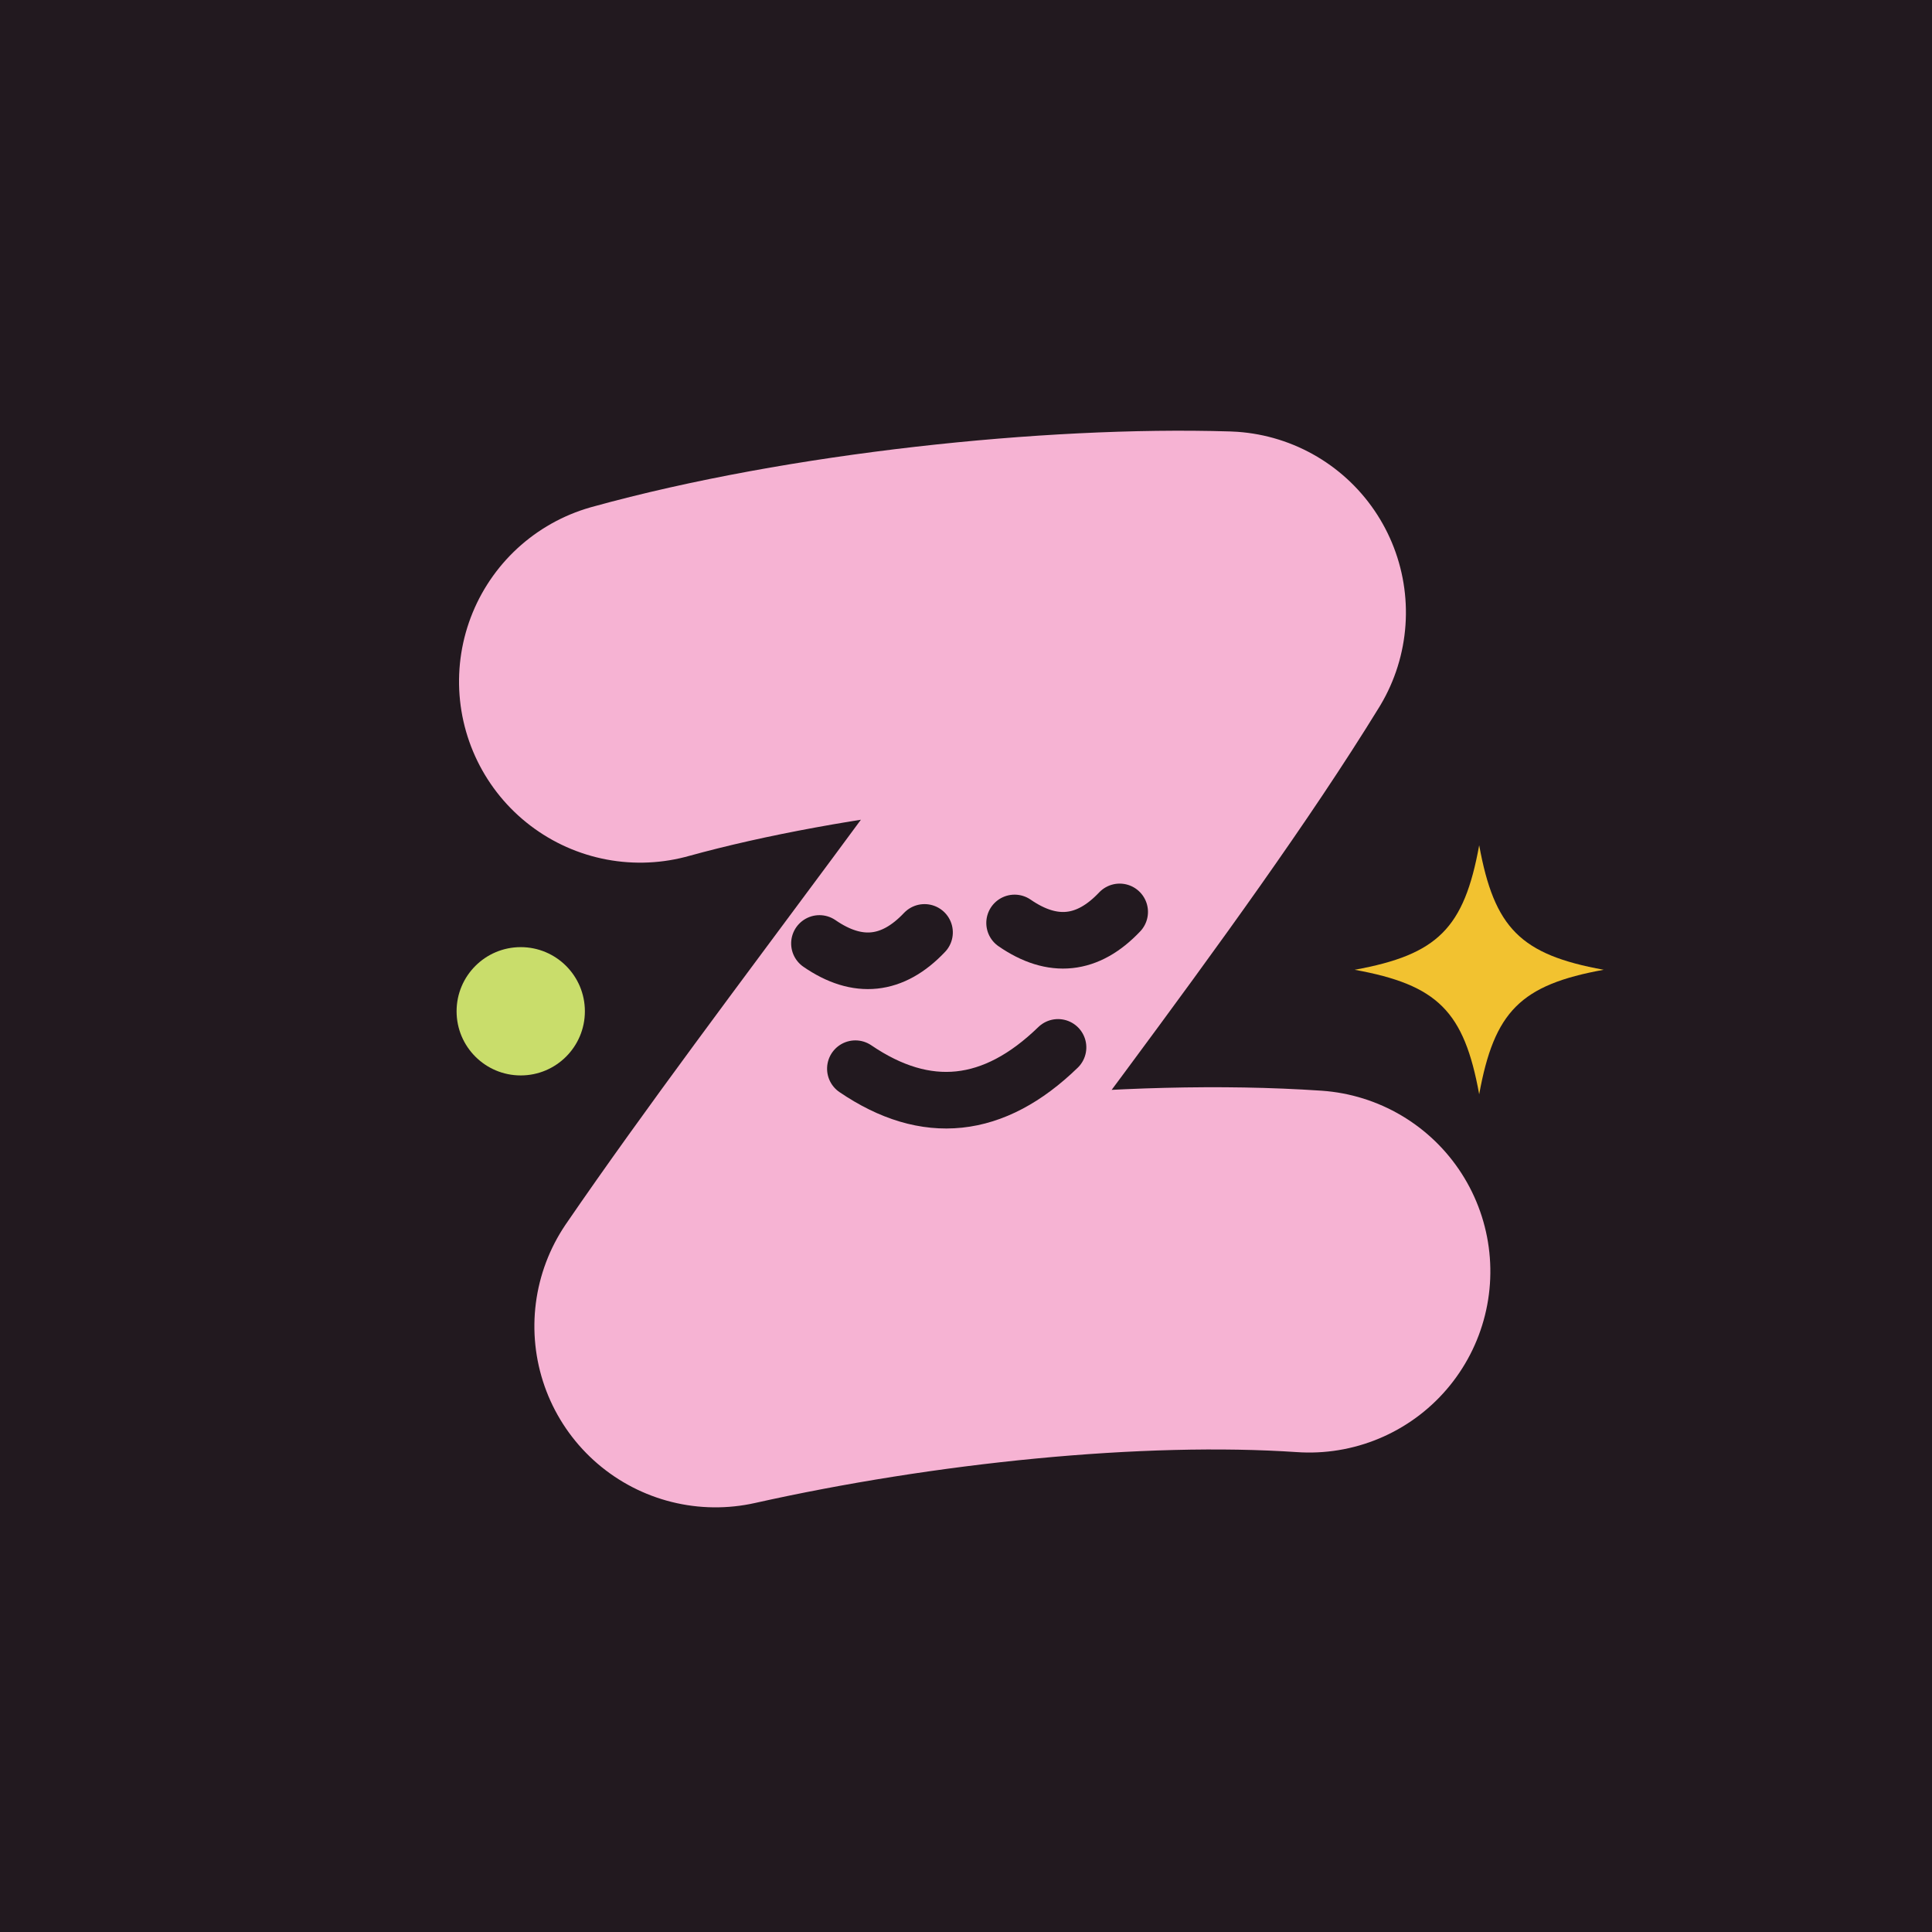
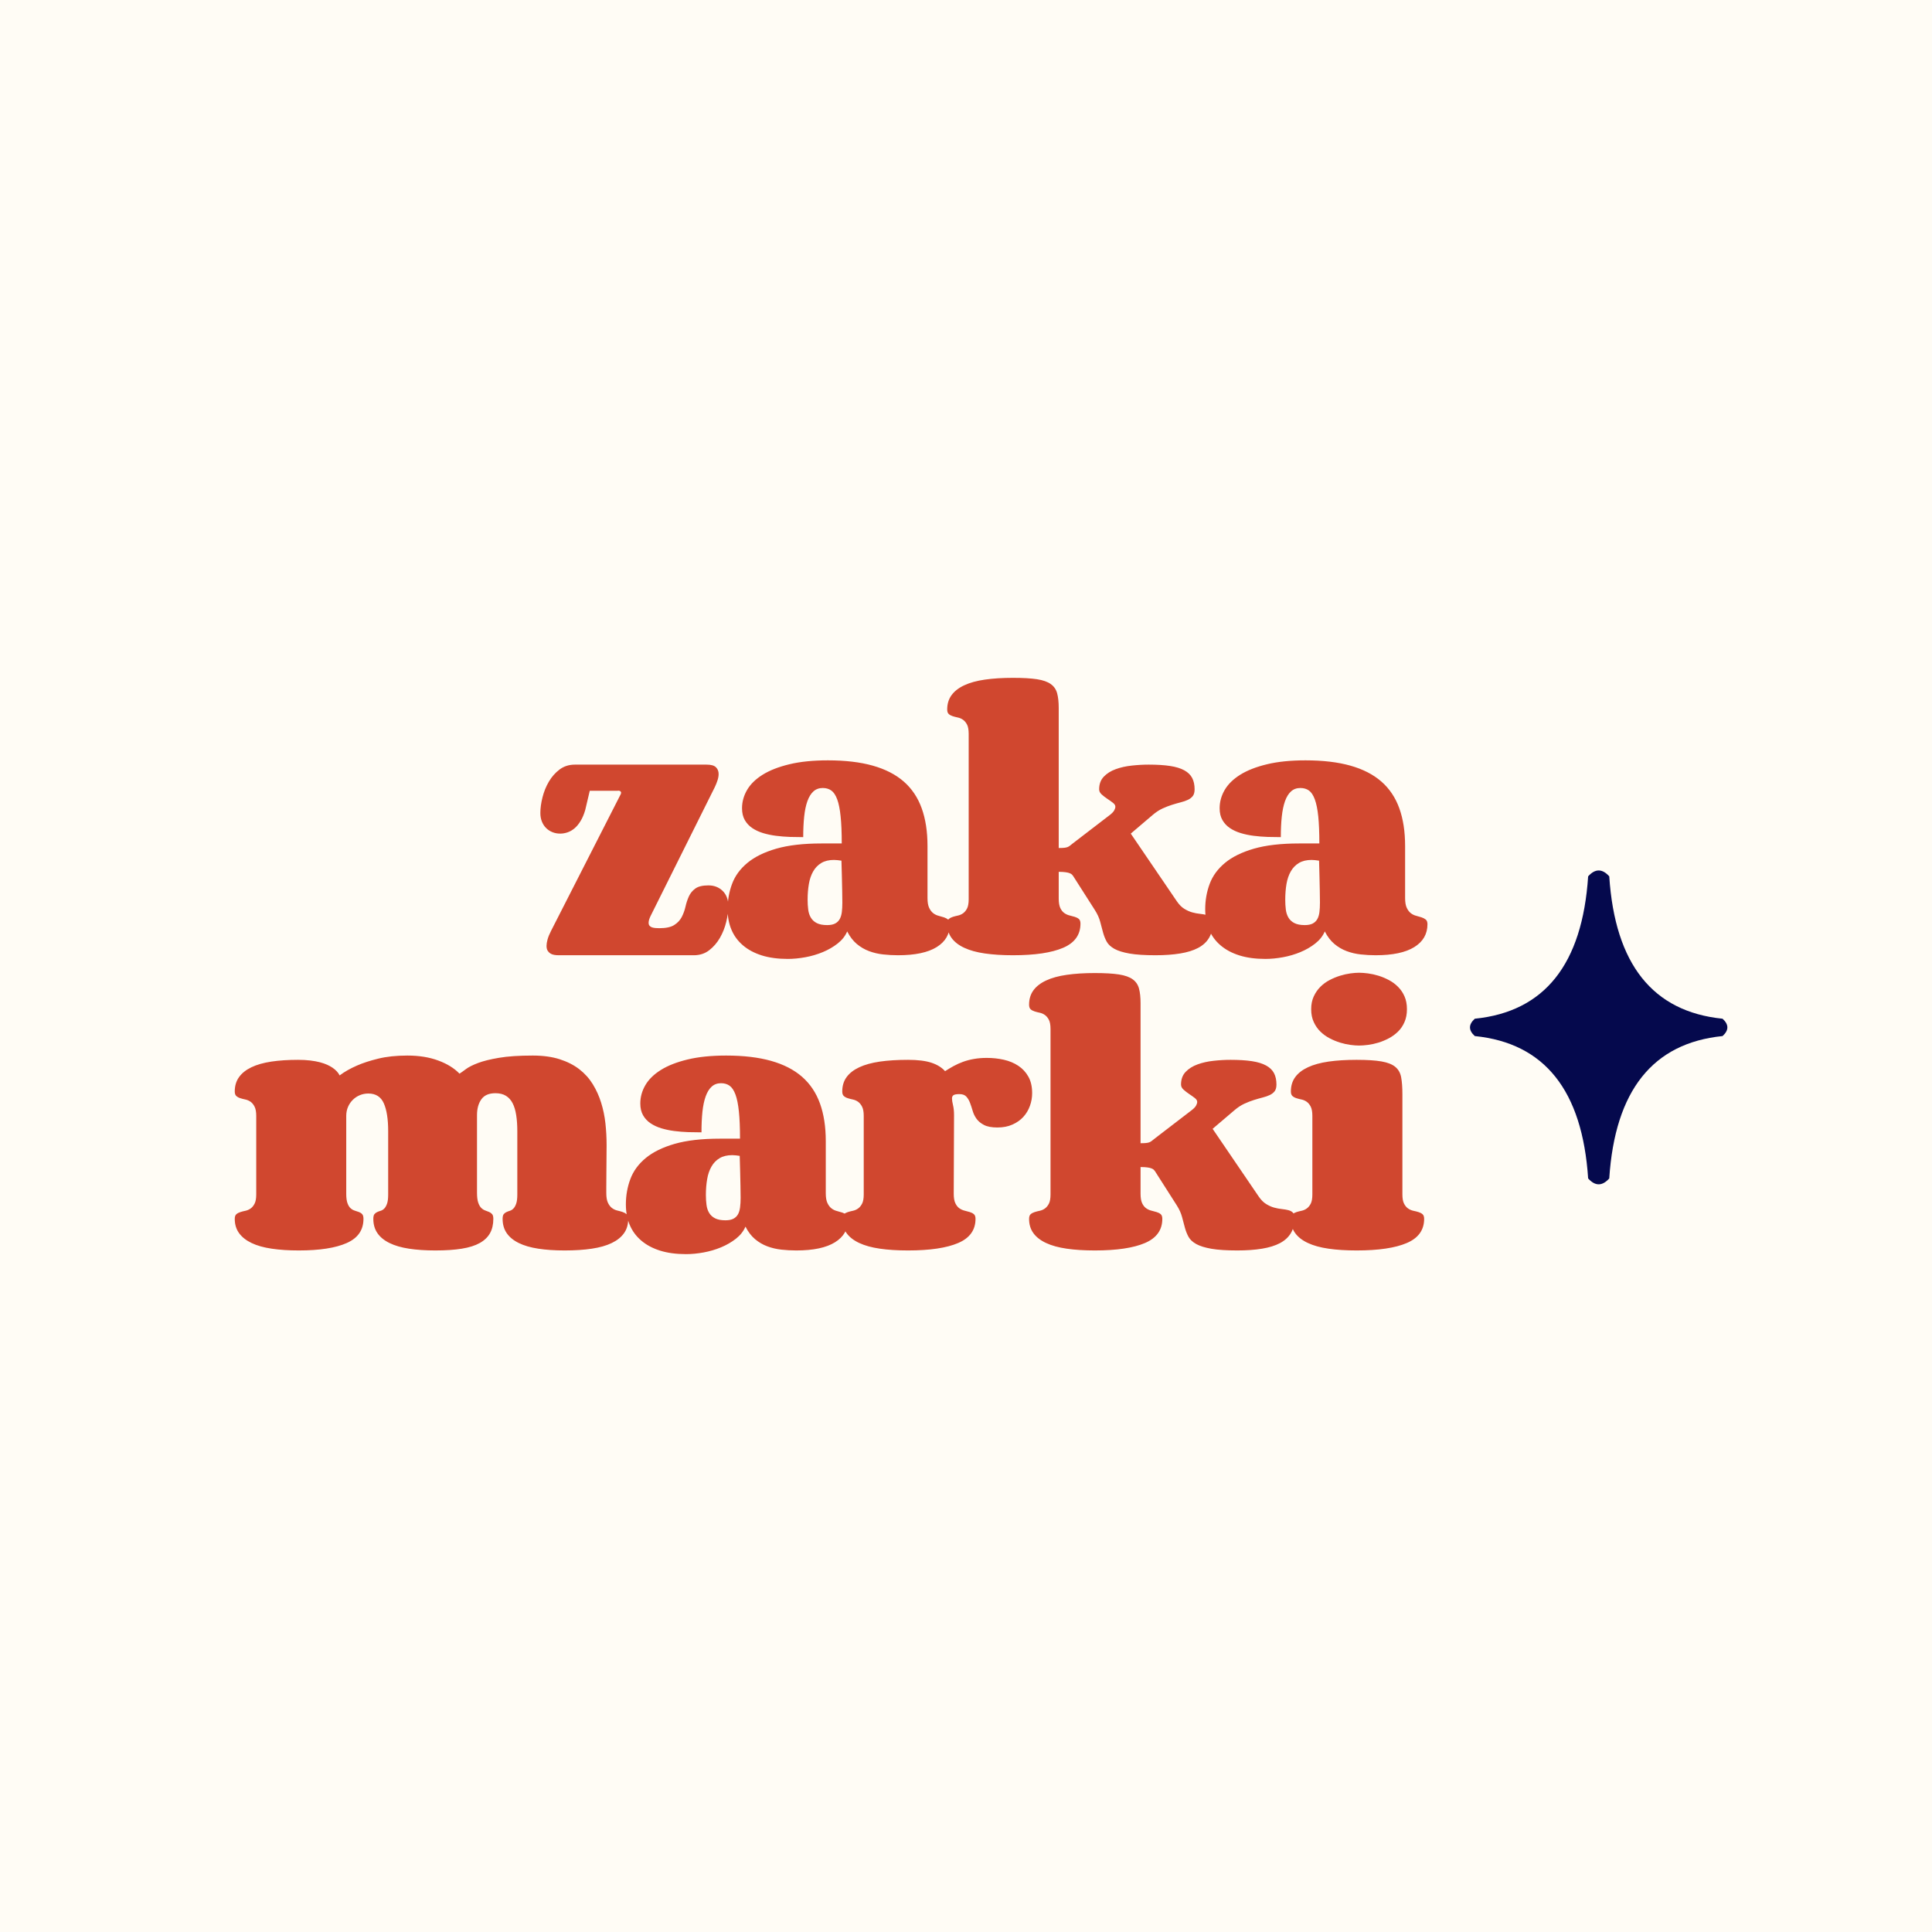
<svg xmlns="http://www.w3.org/2000/svg" viewBox="0 0 512 512" width="512" height="512">
-   <rect width="512" height="512" fill="#22191f" />
-   <g transform="translate(256 256) scale(1.0) translate(-256 -256)">
-     <path d="M178 172 C226 164 290 164 334 170 C294 222 226 290 180 344 C232 338 292 338 338 346" stroke="#f6b3d3" stroke-width="96" fill="none" stroke-linecap="round" stroke-linejoin="round" transform="rotate(-6 256 256)" />
-     <g stroke="#22191f" stroke-width="15" fill="none" stroke-linecap="round" transform="rotate(-6 256 256)">
-       <path d="M218 246 Q232 258 246 246" />
-       <path d="M270 246 Q284 258 298 246" />
-       <path d="M224 280 Q250 302 278 280" />
-     </g>
-     <path d="M392 224 C396 246 403 253 425 257 C403 261 396 268 392 290 C388 268 381 261 359 257 C381 253 388 246 392 224Z" fill="#f2c230" />
-     <circle cx="138" cy="268" r="17" fill="#c9dd6b" />
+   <rect width="512" height="512" fill="#fffcf5" />
+   <g transform="translate(256 256) rotate(0) scale(0.7983) translate(-245.58 -3.57)">
+     <path d="M107.84-8.11L130.99-53.52Q131.08-53.81 131.08-53.91L131.08-53.91Q131.08-54.30 130.79-54.47Q130.50-54.64 130.21-54.64L130.21-54.64Q130.01-54.64 129.96-54.59L129.96-54.59L120.68-54.59L119.17-48.19Q118.54-46.04 117.63-44.56Q116.73-43.07 115.63-42.14Q114.53-41.21 113.31-40.80Q112.09-40.38 110.87-40.38L110.87-40.38Q109.45-40.38 108.26-40.87Q107.06-41.36 106.18-42.24Q105.30-43.12 104.79-44.38Q104.28-45.65 104.28-47.22L104.28-47.22Q104.28-49.61 104.99-52.42Q105.69-55.22 107.11-57.64Q108.53-60.06 110.67-61.67Q112.82-63.28 115.75-63.28L115.75-63.28L159.45-63.28Q161.70-63.28 162.58-62.40Q163.46-61.52 163.46-60.16L163.46-60.16Q163.46-59.18 163.09-58.06Q162.73-56.93 162.19-55.81L162.19-55.81L140.85-12.99Q140.22-11.67 140.22-10.79L140.22-10.79Q140.22-10.16 140.53-9.79Q140.85-9.42 141.36-9.25Q141.88-9.08 142.51-9.03Q143.15-8.98 143.78-8.98L143.78-8.98Q147.05-8.98 148.71-10.03Q150.37-11.08 151.20-12.67Q152.03-14.26 152.45-16.09Q152.86-17.92 153.57-19.51Q154.28-21.09 155.72-22.14Q157.16-23.19 160.09-23.19L160.09-23.19Q162.92-23.19 164.80-21.36Q166.68-19.53 166.68-16.31L166.68-16.31Q166.68-13.96 166.00-11.11Q165.31-8.25 163.90-5.79Q162.48-3.32 160.33-1.66Q158.18 0 155.25 0L155.25 0L110.38 0Q109.60 0 108.87-0.12Q108.14-0.24 107.57-0.61Q107.01-0.98 106.67-1.56Q106.33-2.15 106.33-3.13L106.33-3.13Q106.33-4.00 106.67-5.25Q107.01-6.49 107.84-8.11L107.84-8.11ZM199.50-10.01L199.50-10.01Q201.11-10.01 202.11-10.52Q203.11-11.04 203.65-11.99Q204.18-12.94 204.36-14.33Q204.53-15.72 204.53-17.48L204.53-17.48Q204.53-18.99 204.48-21.34Q204.43-23.68 204.38-25.93L204.38-25.93Q204.28-28.56 204.23-31.40L204.23-31.40Q203.55-31.49 202.94-31.57Q202.33-31.64 201.74-31.64L201.74-31.64Q199.25-31.64 197.57-30.64Q195.88-29.64 194.86-27.86Q193.83-26.07 193.42-23.66Q193.00-21.24 193.00-18.41L193.00-18.41Q193.00-16.70 193.20-15.16Q193.39-13.62 194.08-12.48Q194.76-11.33 196.05-10.67Q197.35-10.01 199.50-10.01ZM223.03 0L223.03 0Q220.54 0 218.08-0.27Q215.61-0.54 213.39-1.37Q211.17-2.20 209.31-3.76Q207.46-5.32 206.14-7.91L206.14-7.91Q205.16-5.62 202.99-3.91Q200.82-2.20 198.06-1.05Q195.30 0.10 192.25 0.66Q189.19 1.22 186.41 1.22L186.41 1.22Q181.48 1.22 177.77 0.05Q174.06-1.12 171.52-3.30Q168.98-5.47 167.71-8.50Q166.44-11.52 166.44-15.28L166.44-15.28Q166.44-19.73 167.93-23.71Q169.42-27.69 173.01-30.66Q176.60-33.64 182.60-35.38Q188.61-37.11 197.64-37.11L197.64-37.11L204.33-37.11Q204.33-42.53 203.96-46.09Q203.60-49.66 202.82-51.76Q202.04-53.86 200.86-54.69Q199.69-55.52 198.03-55.52L198.03-55.52Q196.18-55.52 194.93-54.39Q193.69-53.27 192.93-51.15Q192.17-49.02 191.86-46.02Q191.54-43.02 191.54-39.21L191.54-39.21Q189.44-39.21 187.12-39.28Q184.80-39.36 182.53-39.65Q180.26-39.94 178.23-40.55Q176.21-41.16 174.64-42.21Q173.08-43.26 172.15-44.87Q171.23-46.48 171.23-48.78L171.23-48.78Q171.23-52.00 172.91-54.88Q174.59-57.76 178.09-59.94Q181.58-62.11 186.95-63.40Q192.32-64.70 199.74-64.70L199.74-64.70Q208.38-64.70 214.63-62.94Q220.88-61.18 224.91-57.67Q228.94-54.15 230.87-48.80Q232.80-43.46 232.80-36.28L232.80-36.28L232.80-18.99Q232.80-16.89 233.36-15.72Q233.92-14.55 234.73-13.94Q235.53-13.33 236.51-13.09Q237.49-12.84 238.29-12.57Q239.10-12.30 239.66-11.84Q240.22-11.38 240.22-10.30L240.22-10.30Q240.22-5.42 235.85-2.71Q231.48 0 223.03 0ZM281.14-37.21L293.35-46.58Q294.42-47.41 294.79-48.10Q295.16-48.78 295.16-49.32L295.16-49.32Q295.16-50 294.33-50.63Q293.50-51.27 292.47-51.95Q291.44-52.64 290.61-53.39Q289.78-54.15 289.78-55.08L289.78-55.08Q289.78-57.67 291.32-59.28Q292.86-60.89 295.28-61.77Q297.69-62.65 300.60-62.96Q303.50-63.28 306.24-63.28L306.24-63.28Q310.39-63.28 313.29-62.84Q316.20-62.40 318.03-61.40Q319.86-60.40 320.67-58.84Q321.47-57.28 321.47-55.08L321.47-55.08Q321.47-53.66 320.89-52.88Q320.30-52.10 319.28-51.61Q318.25-51.12 316.91-50.78Q315.57-50.44 314.00-49.95Q312.44-49.46 310.80-48.71Q309.17-47.95 307.56-46.58L307.56-46.58L300.28-40.38L315.57-17.92Q316.74-16.21 318.06-15.41Q319.37-14.60 320.69-14.23Q322.01-13.87 323.23-13.75Q324.45-13.62 325.40-13.38Q326.36-13.13 326.92-12.57Q327.48-12.01 327.48-10.69L327.48-10.69Q327.48-7.81 326.26-5.76Q325.04-3.71 322.65-2.44Q320.25-1.17 316.69-0.59Q313.12 0 308.49 0L308.49 0Q303.11 0 299.89-0.56Q296.67-1.12 294.86-2.12Q293.06-3.13 292.30-4.49Q291.54-5.86 291.08-7.54Q290.61-9.23 290.13-11.11Q289.64-12.99 288.37-14.99L288.37-14.99L281.14-26.32Q281.00-26.51 280.78-26.76Q280.56-27.00 280.04-27.22Q279.53-27.44 278.65-27.56Q277.77-27.69 276.36-27.69L276.36-27.69L276.36-18.80Q276.36-16.80 276.89-15.67Q277.43-14.55 278.24-13.99Q279.04-13.43 279.97-13.21Q280.90-12.99 281.70-12.74Q282.51-12.50 283.05-12.04Q283.58-11.57 283.58-10.50L283.58-10.50Q283.58-4.93 277.82-2.47Q272.06 0 261.17 0L261.17 0Q255.90 0 251.84-0.59Q247.79-1.17 245.01-2.47Q242.23-3.76 240.79-5.74Q239.34-7.71 239.34-10.50L239.34-10.50Q239.34-11.57 239.88-12.04Q240.42-12.50 241.20-12.74Q241.98-12.99 242.91-13.18Q243.84-13.38 244.62-13.94Q245.40-14.50 245.94-15.55Q246.47-16.60 246.47-18.60L246.47-18.60L246.47-73.49Q246.47-75.49 245.94-76.54Q245.40-77.59 244.62-78.15Q243.84-78.71 242.91-78.91Q241.98-79.10 241.20-79.35Q240.42-79.59 239.88-80.05Q239.34-80.52 239.34-81.59L239.34-81.59Q239.34-84.38 240.79-86.35Q242.23-88.33 245.01-89.62Q247.79-90.92 251.84-91.50Q255.90-92.09 261.17-92.09L261.17-92.09Q266.15-92.09 269.15-91.63Q272.16-91.16 273.74-90.01Q275.33-88.87 275.84-86.94Q276.36-85.01 276.36-82.08L276.36-82.08L276.36-35.60Q277.53-35.60 278.19-35.67Q278.85-35.74 279.29-35.91Q279.73-36.08 280.12-36.40Q280.51-36.72 281.14-37.21L281.14-37.21ZM358.05-10.01L358.05-10.01Q359.66-10.01 360.66-10.52Q361.66-11.04 362.20-11.99Q362.74-12.94 362.91-14.33Q363.08-15.72 363.08-17.48L363.08-17.48Q363.08-18.99 363.03-21.34Q362.98-23.68 362.93-25.93L362.93-25.93Q362.83-28.56 362.79-31.40L362.79-31.40Q362.10-31.49 361.49-31.57Q360.88-31.64 360.30-31.64L360.30-31.64Q357.81-31.64 356.12-30.64Q354.44-29.64 353.41-27.86Q352.39-26.07 351.97-23.66Q351.56-21.24 351.56-18.41L351.56-18.41Q351.56-16.70 351.75-15.16Q351.95-13.62 352.63-12.48Q353.31-11.33 354.61-10.67Q355.90-10.01 358.05-10.01ZM381.58 0L381.58 0Q379.09 0 376.63-0.27Q374.16-0.54 371.94-1.37Q369.72-2.20 367.86-3.76Q366.01-5.32 364.69-7.91L364.69-7.91Q363.71-5.62 361.54-3.91Q359.37-2.20 356.61-1.05Q353.85 0.10 350.80 0.66Q347.75 1.22 344.96 1.22L344.96 1.22Q340.03 1.22 336.32 0.05Q332.61-1.12 330.07-3.30Q327.53-5.47 326.26-8.50Q324.99-11.52 324.99-15.28L324.99-15.28Q324.99-19.73 326.48-23.71Q327.97-27.69 331.56-30.66Q335.15-33.64 341.16-35.38Q347.16-37.11 356.19-37.11L356.19-37.11L362.88-37.11Q362.88-42.53 362.52-46.09Q362.15-49.66 361.37-51.76Q360.59-53.86 359.42-54.69Q358.25-55.52 356.58-55.52L356.58-55.52Q354.73-55.52 353.48-54.39Q352.24-53.27 351.48-51.15Q350.73-49.02 350.41-46.02Q350.09-43.02 350.09-39.21L350.09-39.21Q347.99-39.21 345.67-39.28Q343.35-39.36 341.08-39.65Q338.81-39.94 336.79-40.55Q334.76-41.16 333.20-42.21Q331.63-43.26 330.71-44.87Q329.78-46.48 329.78-48.78L329.78-48.78Q329.78-52.00 331.46-54.88Q333.15-57.76 336.64-59.94Q340.13-62.11 345.50-63.40Q350.87-64.70 358.29-64.70L358.29-64.70Q366.94-64.70 373.19-62.94Q379.44-61.18 383.46-57.67Q387.49-54.15 389.42-48.80Q391.35-43.46 391.35-36.28L391.35-36.28L391.35-18.99Q391.35-16.89 391.91-15.72Q392.47-14.55 393.28-13.94Q394.08-13.33 395.06-13.09Q396.04-12.84 396.84-12.57Q397.65-12.30 398.21-11.84Q398.77-11.38 398.77-10.30L398.77-10.30Q398.77-5.42 394.40-2.71Q390.03 0 381.58 0ZM77.44 39.31L77.44 39.31Q78.27 38.77 79.61 37.77Q80.96 36.77 83.59 35.77Q86.23 34.77 90.58 34.04Q94.92 33.30 101.76 33.30L101.76 33.30Q106.88 33.30 110.69 34.52Q114.50 35.74 117.21 37.84Q119.92 39.94 121.68 42.80Q123.44 45.66 124.46 48.95Q125.49 52.25 125.88 55.81Q126.27 59.38 126.27 62.89L126.27 62.89L126.27 63.38Q126.22 69.19 126.20 72.34Q126.17 75.49 126.17 76.96Q126.17 78.42 126.17 78.69Q126.17 78.96 126.17 78.96L126.17 78.96Q126.17 81.01 126.71 82.16Q127.25 83.30 128.05 83.91Q128.86 84.52 129.81 84.74Q130.76 84.96 131.57 85.23Q132.37 85.50 132.91 85.96Q133.45 86.43 133.45 87.50L133.45 87.50Q133.45 90.29 132.06 92.26Q130.66 94.24 127.98 95.53Q125.29 96.83 121.36 97.41Q117.43 98 112.35 98L112.35 98Q107.42 98 103.59 97.41Q99.76 96.83 97.12 95.53Q94.48 94.24 93.12 92.26Q91.75 90.29 91.75 87.50L91.75 87.50Q91.75 86.43 92.11 85.96Q92.48 85.50 93.02 85.26Q93.55 85.01 94.19 84.82Q94.82 84.62 95.36 84.06Q95.90 83.50 96.26 82.45Q96.63 81.40 96.63 79.40L96.63 79.40L96.63 58.40Q96.63 55.42 96.26 53.08Q95.90 50.73 95.07 49.12Q94.24 47.51 92.85 46.66Q91.46 45.80 89.36 45.80L89.36 45.80Q86.13 45.80 84.69 47.83Q83.25 49.86 83.25 53.08L83.25 53.08L83.25 78.81Q83.25 80.91 83.64 82.08Q84.03 83.25 84.64 83.86Q85.25 84.47 85.96 84.72Q86.67 84.96 87.28 85.23Q87.89 85.50 88.28 85.96Q88.67 86.43 88.67 87.50L88.67 87.50Q88.67 90.29 87.57 92.26Q86.47 94.24 84.16 95.53Q81.84 96.83 78.20 97.41Q74.56 98 69.43 98L69.43 98Q64.50 98 60.67 97.41Q56.84 96.83 54.20 95.53Q51.56 94.24 50.20 92.26Q48.83 90.29 48.83 87.50L48.83 87.50Q48.83 86.43 49.19 85.96Q49.56 85.50 50.10 85.26Q50.63 85.01 51.29 84.82Q51.95 84.62 52.49 84.06Q53.03 83.50 53.39 82.45Q53.76 81.40 53.76 79.40L53.76 79.40L53.76 58.40Q53.76 52.44 52.32 49.17Q50.88 45.90 47.17 45.90L47.17 45.90Q45.70 45.90 44.38 46.44Q43.07 46.97 42.04 47.98Q41.02 48.98 40.43 50.34Q39.84 51.71 39.84 53.32L39.84 53.32L39.84 79.20Q39.84 81.20 40.26 82.33Q40.67 83.45 41.31 84.01Q41.94 84.57 42.70 84.79Q43.46 85.01 44.09 85.26Q44.73 85.50 45.14 85.96Q45.56 86.43 45.56 87.50L45.56 87.50Q45.56 93.07 40.01 95.53Q34.47 98 24.07 98L24.07 98Q19.04 98 15.09 97.41Q11.13 96.83 8.42 95.53Q5.71 94.24 4.27 92.26Q2.83 90.29 2.83 87.50L2.83 87.50Q2.83 86.43 3.37 85.96Q3.91 85.50 4.69 85.26Q5.47 85.01 6.40 84.82Q7.32 84.62 8.11 84.06Q8.89 83.50 9.42 82.45Q9.96 81.40 9.96 79.40L9.96 79.40L9.96 53.32Q9.96 51.37 9.42 50.29Q8.89 49.22 8.11 48.66Q7.32 48.10 6.40 47.90Q5.47 47.71 4.69 47.46Q3.91 47.22 3.37 46.75Q2.83 46.29 2.83 45.22L2.83 45.22Q2.83 42.43 4.25 40.46Q5.66 38.48 8.37 37.18Q11.08 35.89 14.99 35.30Q18.90 34.72 23.83 34.72L23.83 34.72Q26.07 34.72 27.88 34.94Q29.69 35.16 31.08 35.52Q32.47 35.89 33.50 36.35Q34.52 36.82 35.25 37.31L35.25 37.31Q36.96 38.48 37.65 39.89L37.65 39.89Q40.04 38.09 43.41 36.62L43.41 36.62Q46.29 35.35 50.44 34.33Q54.59 33.30 60.16 33.30L60.16 33.30Q65.92 33.30 70.36 34.94Q74.80 36.57 77.44 39.31ZM165.73 87.99L165.73 87.99Q167.34 87.99 168.34 87.48Q169.34 86.96 169.88 86.01Q170.41 85.06 170.58 83.67Q170.76 82.28 170.76 80.52L170.76 80.52Q170.76 79.01 170.71 76.66Q170.66 74.32 170.61 72.07L170.61 72.07Q170.51 69.44 170.46 66.60L170.46 66.60Q169.78 66.51 169.17 66.43Q168.56 66.36 167.97 66.36L167.97 66.36Q165.48 66.36 163.80 67.36Q162.11 68.36 161.09 70.14Q160.06 71.93 159.65 74.34Q159.23 76.76 159.23 79.59L159.23 79.59Q159.23 81.30 159.43 82.84Q159.62 84.38 160.31 85.52Q160.99 86.67 162.28 87.33Q163.58 87.99 165.73 87.99ZM189.26 98L189.26 98Q186.77 98 184.31 97.73Q181.84 97.46 179.62 96.63Q177.40 95.80 175.54 94.24Q173.69 92.68 172.37 90.09L172.37 90.09Q171.39 92.38 169.22 94.09Q167.04 95.80 164.29 96.95Q161.53 98.10 158.48 98.66Q155.42 99.22 152.64 99.22L152.64 99.22Q147.71 99.22 144.00 98.05Q140.29 96.88 137.75 94.70Q135.21 92.53 133.94 89.50Q132.67 86.48 132.67 82.72L132.67 82.72Q132.67 78.27 134.16 74.29Q135.65 70.31 139.24 67.34Q142.83 64.36 148.83 62.62Q154.84 60.89 163.87 60.89L163.87 60.89L170.56 60.89Q170.56 55.47 170.19 51.91Q169.83 48.34 169.05 46.24Q168.27 44.14 167.09 43.31Q165.92 42.48 164.26 42.48L164.26 42.48Q162.41 42.48 161.16 43.61Q159.92 44.73 159.16 46.85Q158.40 48.98 158.08 51.98Q157.77 54.98 157.77 58.79L157.77 58.79Q155.67 58.79 153.35 58.72Q151.03 58.64 148.76 58.35Q146.49 58.06 144.46 57.45Q142.44 56.84 140.87 55.79Q139.31 54.74 138.38 53.13Q137.46 51.52 137.46 49.22L137.46 49.22Q137.46 46.00 139.14 43.12Q140.82 40.24 144.32 38.06Q147.81 35.89 153.18 34.60Q158.55 33.30 165.97 33.30L165.97 33.30Q174.61 33.30 180.86 35.06Q187.11 36.82 191.14 40.33Q195.17 43.85 197.10 49.20Q199.03 54.54 199.03 61.72L199.03 61.72L199.03 79.01Q199.03 81.11 199.59 82.28Q200.15 83.45 200.96 84.06Q201.76 84.67 202.74 84.91Q203.71 85.16 204.52 85.43Q205.33 85.70 205.89 86.16Q206.45 86.62 206.45 87.70L206.45 87.70Q206.45 92.58 202.08 95.29Q197.71 98 189.26 98ZM241.61 53.08L241.51 79.20Q241.51 81.20 242.05 82.33Q242.59 83.45 243.39 84.01Q244.20 84.57 245.13 84.79Q246.05 85.01 246.86 85.26Q247.66 85.50 248.20 85.96Q248.74 86.43 248.74 87.50L248.74 87.50Q248.74 93.07 242.98 95.53Q237.21 98 226.33 98L226.33 98Q221.05 98 217 97.41Q212.95 96.83 210.16 95.53Q207.38 94.24 205.94 92.26Q204.50 90.29 204.50 87.50L204.50 87.50Q204.50 86.43 205.04 85.96Q205.57 85.50 206.36 85.26Q207.14 85.01 208.06 84.82Q208.99 84.62 209.77 84.06Q210.55 83.50 211.09 82.45Q211.63 81.40 211.63 79.40L211.63 79.40L211.63 53.32Q211.63 51.37 211.09 50.29Q210.55 49.22 209.77 48.66Q208.99 48.10 208.06 47.90Q207.14 47.71 206.36 47.46Q205.57 47.22 205.04 46.75Q204.50 46.29 204.50 45.22L204.50 45.22Q204.50 42.43 205.94 40.46Q207.38 38.48 210.16 37.18Q212.95 35.89 217 35.30Q221.05 34.72 226.33 34.72L226.33 34.72Q231.16 34.72 234.07 35.67Q236.97 36.62 238.63 38.48L238.63 38.48Q240.00 37.60 241.46 36.79Q242.93 35.99 244.59 35.38Q246.25 34.77 248.20 34.43Q250.15 34.08 252.50 34.08L252.50 34.08Q255.43 34.08 258.14 34.69Q260.85 35.30 262.95 36.70Q265.05 38.09 266.29 40.31Q267.54 42.53 267.54 45.80L267.54 45.80Q267.54 47.95 266.80 50.00Q266.07 52.05 264.63 53.64Q263.19 55.23 261.02 56.20Q258.85 57.18 256.01 57.18L256.01 57.18Q253.18 57.18 251.57 56.35Q249.96 55.52 249.08 54.30Q248.20 53.08 247.79 51.64Q247.37 50.20 246.91 48.98Q246.44 47.76 245.69 46.93Q244.93 46.10 243.42 46.10L243.42 46.10Q241.90 46.10 241.41 46.46Q240.93 46.83 240.93 47.51L240.93 47.51Q240.93 48.39 241.27 49.76Q241.61 51.13 241.61 53.08L241.61 53.08ZM308.31 60.79L320.52 51.42Q321.59 50.59 321.96 49.90Q322.33 49.22 322.33 48.68L322.33 48.68Q322.33 48 321.50 47.37Q320.67 46.73 319.64 46.05Q318.62 45.36 317.79 44.61Q316.96 43.85 316.96 42.92L316.96 42.92Q316.96 40.33 318.49 38.72Q320.03 37.11 322.45 36.23Q324.87 35.35 327.77 35.04Q330.68 34.72 333.41 34.72L333.41 34.72Q337.56 34.72 340.47 35.16Q343.37 35.60 345.20 36.60Q347.03 37.60 347.84 39.16Q348.64 40.72 348.64 42.92L348.64 42.92Q348.64 44.34 348.06 45.12Q347.47 45.90 346.45 46.39Q345.42 46.88 344.08 47.22Q342.74 47.56 341.17 48.05Q339.61 48.54 337.98 49.29Q336.34 50.05 334.73 51.42L334.73 51.42L327.45 57.62L342.74 80.08Q343.91 81.79 345.23 82.59Q346.54 83.40 347.86 83.77Q349.18 84.13 350.40 84.25Q351.62 84.38 352.58 84.62Q353.53 84.87 354.09 85.43Q354.65 85.99 354.65 87.31L354.65 87.31Q354.65 90.19 353.43 92.24Q352.21 94.29 349.82 95.56Q347.42 96.83 343.86 97.41Q340.29 98 335.66 98L335.66 98Q330.29 98 327.06 97.44Q323.84 96.88 322.03 95.88Q320.23 94.88 319.47 93.51Q318.71 92.14 318.25 90.46Q317.79 88.77 317.30 86.89Q316.81 85.01 315.54 83.01L315.54 83.01L308.31 71.68Q308.17 71.49 307.95 71.24Q307.73 71.00 307.21 70.78Q306.70 70.56 305.82 70.44Q304.94 70.31 303.53 70.31L303.53 70.31L303.53 79.20Q303.53 81.20 304.06 82.33Q304.60 83.45 305.41 84.01Q306.21 84.57 307.14 84.79Q308.07 85.01 308.87 85.26Q309.68 85.50 310.22 85.96Q310.75 86.43 310.75 87.50L310.75 87.50Q310.75 93.07 304.99 95.53Q299.23 98 288.34 98L288.34 98Q283.07 98 279.02 97.41Q274.96 96.83 272.18 95.53Q269.40 94.24 267.96 92.26Q266.52 90.29 266.52 87.50L266.52 87.50Q266.52 86.43 267.05 85.96Q267.59 85.50 268.37 85.26Q269.15 85.01 270.08 84.82Q271.01 84.62 271.79 84.06Q272.57 83.50 273.11 82.45Q273.64 81.40 273.64 79.40L273.64 79.40L273.64 24.51Q273.64 22.51 273.11 21.46Q272.57 20.41 271.79 19.85Q271.01 19.29 270.08 19.09Q269.15 18.90 268.37 18.65Q267.59 18.41 267.05 17.95Q266.52 17.48 266.52 16.41L266.52 16.41Q266.52 13.63 267.96 11.65Q269.40 9.67 272.18 8.38Q274.96 7.08 279.02 6.50Q283.07 5.91 288.34 5.91L288.34 5.91Q293.32 5.91 296.33 6.37Q299.33 6.84 300.92 7.99Q302.50 9.13 303.01 11.06Q303.53 12.99 303.53 15.92L303.53 15.92L303.53 62.40Q304.70 62.40 305.36 62.33Q306.02 62.26 306.46 62.09Q306.90 61.92 307.29 61.60Q307.68 61.28 308.31 60.79L308.31 60.79ZM360.17 17.92L360.17 17.92Q360.17 15.48 361.03 13.65Q361.88 11.82 363.22 10.48Q364.57 9.13 366.30 8.23Q368.03 7.33 369.79 6.79Q371.55 6.25 373.18 6.03Q374.82 5.81 376.04 5.81L376.04 5.81Q377.36 5.81 379.04 6.03Q380.73 6.25 382.49 6.79Q384.24 7.33 385.95 8.23Q387.66 9.13 389.00 10.48Q390.35 11.82 391.15 13.65Q391.96 15.48 391.96 17.92L391.96 17.92Q391.96 20.31 391.15 22.17Q390.35 24.03 389.00 25.34Q387.66 26.66 385.95 27.57Q384.24 28.47 382.49 29.01Q380.73 29.54 379.04 29.76Q377.36 29.98 376.04 29.98L376.04 29.98Q374.82 29.98 373.18 29.76Q371.55 29.54 369.79 29.01Q368.03 28.47 366.30 27.57Q364.57 26.66 363.22 25.34Q361.88 24.03 361.03 22.19Q360.17 20.36 360.17 17.92ZM390.45 46.10L390.45 79.40Q390.45 81.35 390.98 82.42Q391.52 83.50 392.33 84.06Q393.13 84.62 394.06 84.82Q394.99 85.01 395.79 85.26Q396.60 85.50 397.13 85.96Q397.67 86.43 397.67 87.50L397.67 87.50Q397.67 93.07 391.91 95.53Q386.15 98 375.26 98L375.26 98Q369.99 98 365.93 97.41Q361.88 96.83 359.10 95.53Q356.31 94.24 354.87 92.26Q353.43 90.29 353.43 87.50L353.43 87.50Q353.43 86.43 353.97 85.96Q354.51 85.50 355.29 85.26Q356.07 85.01 357.00 84.82Q357.93 84.62 358.71 84.06Q359.49 83.50 360.03 82.45Q360.56 81.40 360.56 79.40L360.56 79.40L360.56 53.32Q360.56 51.37 360.03 50.29Q359.49 49.22 358.71 48.66Q357.93 48.10 357.00 47.90Q356.07 47.71 355.29 47.46Q354.51 47.22 353.97 46.75Q353.43 46.29 353.43 45.22L353.43 45.22Q353.43 42.43 354.87 40.46Q356.31 38.48 359.10 37.18Q361.88 35.89 365.93 35.30Q369.99 34.72 375.26 34.72L375.26 34.72Q380.53 34.72 383.56 35.26Q386.59 35.79 388.13 37.09Q389.66 38.38 390.05 40.58Q390.45 42.78 390.45 46.10L390.45 46.10Z" fill="#d0472f" />
+     <path d="M459.12-26.19C461.03 2.99 473.57 18.74 496.73 21.07Q499.93 23.95 496.73 26.83C473.57 29.16 461.03 44.91 459.12 74.09Q455.61 78 452.11 74.09C450.19 44.91 437.66 29.16 414.49 26.83Q411.29 23.95 414.49 21.07C437.66 18.74 450.19 2.99 452.11-26.19Q455.61-30.10 459.12-26.19Z" fill="#05094d" />
  </g>
</svg>
